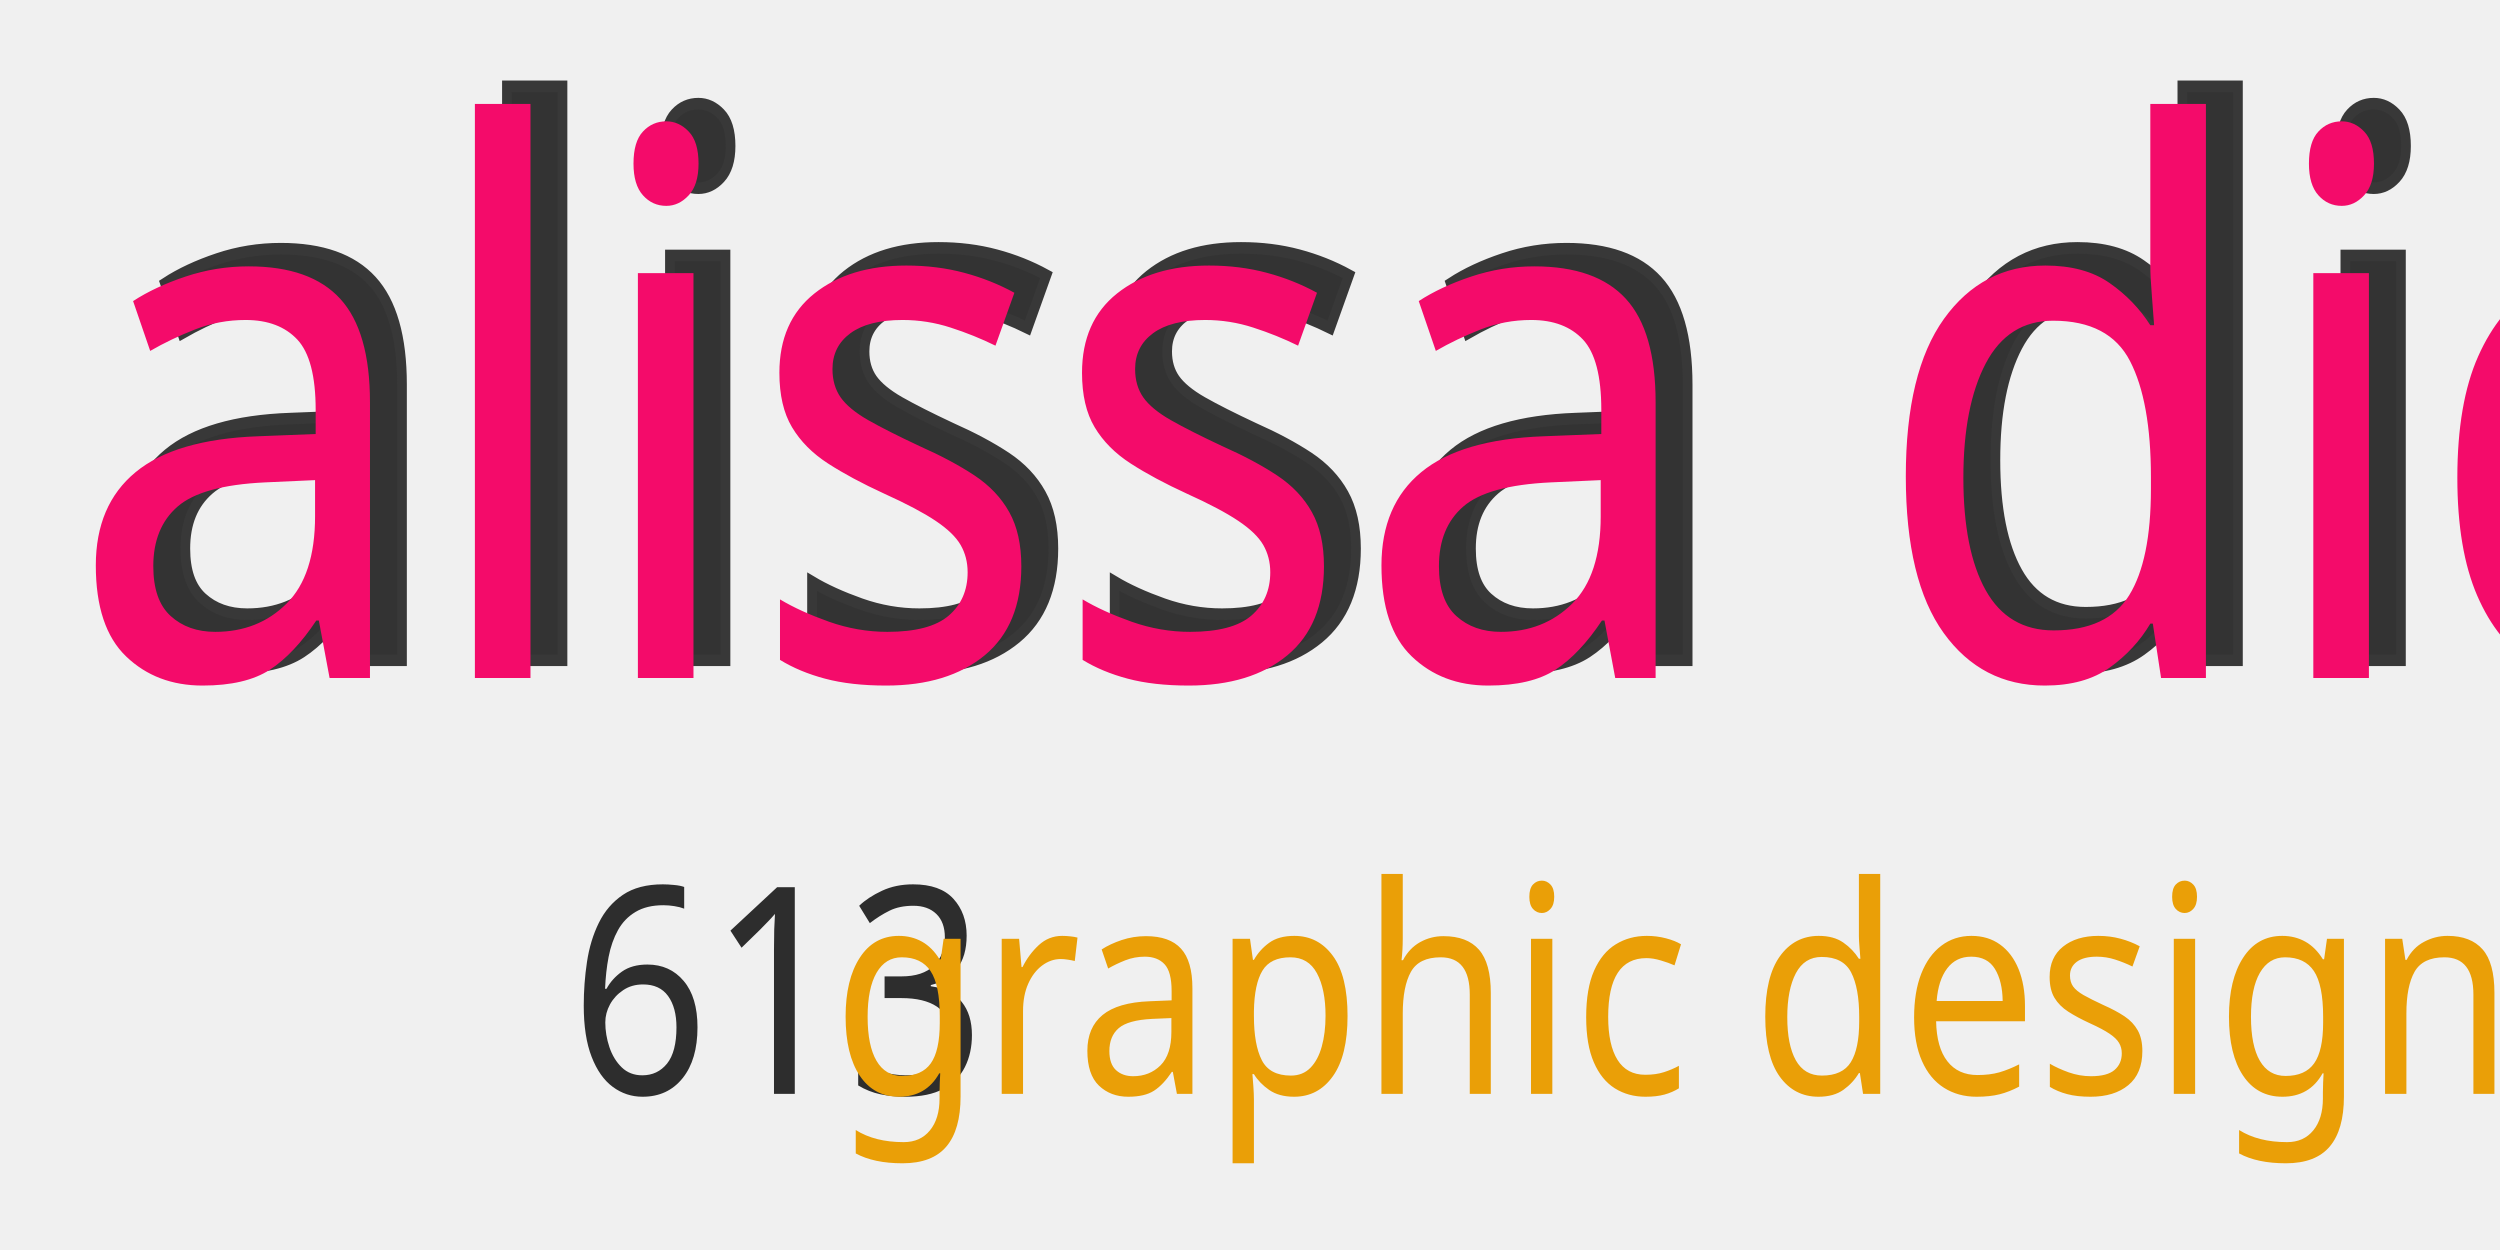
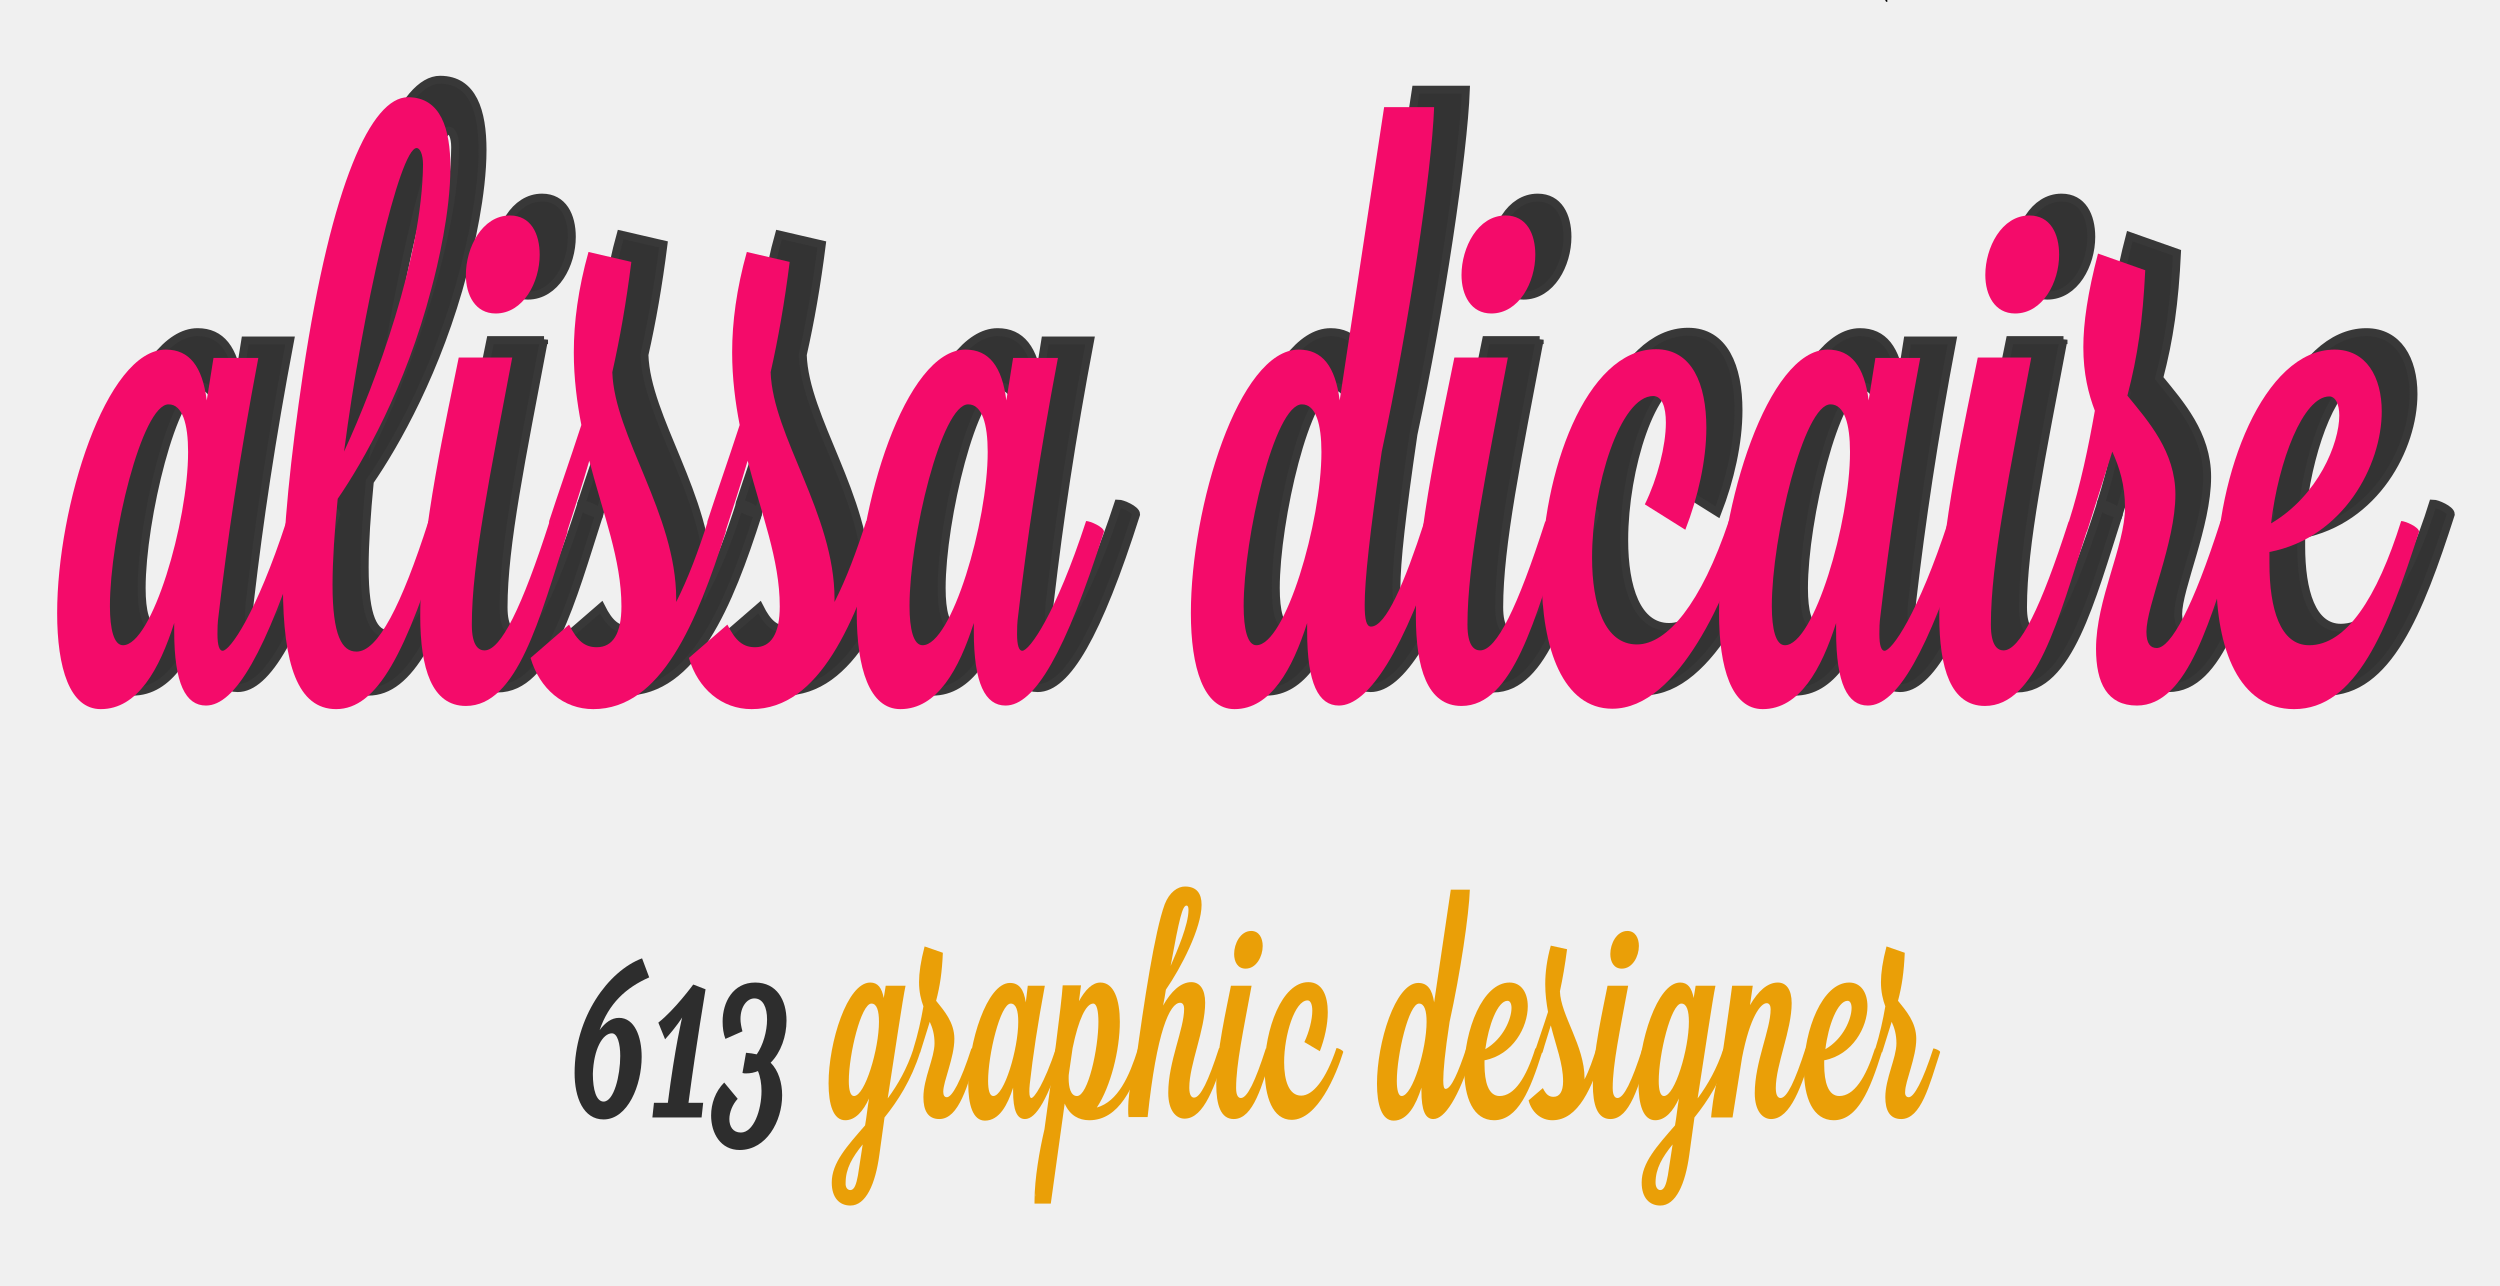
- <svg xmlns="http://www.w3.org/2000/svg" version="1.1" id="Layer_1" x="0px" y="0px" viewBox="90 288 432 216" enable-background="new 90 288 432 216" xml:space="preserve">
-   <text transform="matrix(0.8364 0 0 1 107.0738 402.0993)" fill="#333333" stroke="#383838" stroke-width="2" stroke-miterlimit="10" font-family="'Lavanderia-Sturdy'" font-size="130.522">alissa dicaire</text>
-   <path fill="#FFFFFF" stroke="#000000" stroke-miterlimit="10" d="M416.1,283.9L416.1,283.9C415.8,283.9,415.8,283.9,416.1,283.9  L416.1,283.9z" />
-   <text transform="matrix(0.8364 0 0 1 101.5381 405.1529)" fill="#F40B6A" font-family="'Lavanderia-Sturdy'" font-size="130.522">alissa dicaire</text>
+ <svg xmlns="http://www.w3.org/2000/svg" version="1.1" id="Layer_1" x="0px" y="0px" viewBox="0 0 630 324" enable-background="new 0 0 630 324" xml:space="preserve">
+   <g enable-background="new    ">
+     <path fill="#333333" d="M61.8,85.8h11.3c-4.8,25.3-7.8,45.9-10,64.7c-0.3,2.1-0.3,3.6-0.3,4.9c0,2.9,0.5,4.2,1.3,4.2   c1.8,0,8.4-9.1,16.1-32.7c1,0,4.5,1.5,4.5,2.7c-9.7,30.5-17.5,43.8-24.8,43.8c-5.1,0-8-5.5-8-18.7c0-0.6,0-1.3,0-2.1   c-3.7,11.6-9.2,21.7-18.5,21.7c-7.8,0-11-10.3-11-24.2c0-26.8,12.3-66.4,27.4-66.4c5.9,0,9.2,4.2,10.3,12.8L61.8,85.8z M35.7,148.2   c0,5.9,1,9.9,3.3,9.9c7.3,0,16.4-31,16.4-48.7c0-7-1.4-12-4.9-12C43.8,97.4,35.7,130.9,35.7,148.2z" />
+     <path fill="#333333" d="M116.1,126.9c0.8,0,3.8,1.5,3.8,2.5c0,0.2,0,0.2,0,0.2c-9.4,30.5-16.7,44.7-27.1,44.7   c-9.6,0-13.4-11.2-13.4-31c0-13.9,1.9-32.2,5.1-53.9c7.2-47.8,17.2-69.3,26.4-69.3c8.3,0,10.7,8,10.7,17.7   c0,11.2-3.2,24.7-4.8,30.6c-6.5,24.9-17.2,43.6-23.6,52.9c-0.8,8.2-1.3,15.6-1.3,21.7c0,12.8,2.4,16.8,6,16.8   C103.2,159.8,109.3,148,116.1,126.9z M113.1,32.9c-4.3,0-13.7,41.1-18.3,76.5c8-17.3,19.7-49.1,19.9-72.3   C114.7,34.4,113.9,32.9,113.1,32.9z" />
+     <path fill="#333333" d="M137.1,85.6c-5.6,29.7-10.2,51.8-10.2,67.4c0,5.5,1.8,6.5,3.2,6.5c4.1,0,9.4-10.7,16.4-32.5   c0.8,0,4.5,1.3,4.5,2.5v0.2c-7,21.7-12.6,43.8-25.6,43.8c-8.6,0-11.5-9.5-11.5-22.7c0-21.1,7-51.4,9.7-65.1H137.1z M125.5,64.8   c0-6.9,4.1-15,11.1-15c5.3,0,7.5,4.6,7.5,9.9c0,6.9-4.1,14.8-11.1,14.8C127.9,74.5,125.5,70,125.5,64.8z" />
+     <path fill="#333333" d="M151.5,153c2.1,4.2,4,5.7,7,5.7c4,0,6.2-3.4,6.2-10.3c0-11.8-4.6-23.2-8.1-36.7c-1.8,6.3-3.8,12.2-5.6,17.9   c0,0-4.5-1-4.5-2.5v-0.2c2.1-6.5,5.1-15,8.1-24.2c-1.1-5.7-1.9-11.8-1.9-18.3c0-7.6,1.1-16,3.7-25.3l10.8,2.5   c-1.3,10.3-2.9,19.4-4.8,27.8c0.5,16,16.1,35.8,16.1,57.1v0.8c3-5.9,5.6-12.9,8-20.4c1,0,4.5,1.5,4.5,2.7   c-7.3,22.8-16.2,44.7-33.4,44.7c-7.5,0-13.5-5.1-15.8-12.9L151.5,153z" />
+     <path fill="#333333" d="M191.4,153c2.1,4.2,4,5.7,7,5.7c4,0,6.2-3.4,6.2-10.3c0-11.8-4.6-23.2-8.1-36.7c-1.8,6.3-3.8,12.2-5.6,17.9   c0,0-4.5-1-4.5-2.5v-0.2c2.1-6.5,5.1-15,8.1-24.2c-1.1-5.7-1.9-11.8-1.9-18.3c0-7.6,1.1-16,3.7-25.3l10.8,2.5   c-1.3,10.3-2.9,19.4-4.8,27.8c0.5,16,16.1,35.8,16.1,57.1v0.8c3-5.9,5.6-12.9,8-20.4c1,0,4.5,1.5,4.5,2.7   c-7.3,22.8-16.2,44.7-33.4,44.7c-7.5,0-13.5-5.1-15.8-12.9L191.4,153z" />
+     <path fill="#333333" d="M263.4,85.8h11.3c-4.8,25.3-7.8,45.9-10,64.7c-0.3,2.1-0.3,3.6-0.3,4.9c0,2.9,0.5,4.2,1.3,4.2   c1.8,0,8.4-9.1,16.1-32.7c1,0,4.5,1.5,4.5,2.7c-9.7,30.5-17.5,43.8-24.8,43.8c-5.1,0-8-5.5-8-18.7c0-0.6,0-1.3,0-2.1   c-3.7,11.6-9.2,21.7-18.5,21.7c-7.8,0-11-10.3-11-24.2c0-26.8,12.3-66.4,27.4-66.4c5.9,0,9.2,4.2,10.3,12.8L263.4,85.8z    M237.3,148.2c0,5.9,1,9.9,3.3,9.9c7.3,0,16.4-31,16.4-48.7c0-7-1.4-12-4.9-12C245.4,97.4,237.3,130.9,237.3,148.2z" />
+     <path fill="#333333" d="M356.8,22.6h12.6c-0.6,16.2-6.4,55.2-13.2,86.8c-3,20.4-4.3,32.4-4.3,38.6c0,4,0.5,5.5,1.6,5.5   c3.7,0,8.4-10.8,13.5-26.6c1,0,4.5,1.5,4.5,2.7c-9.7,30.5-18.8,43.8-26.1,43.8c-5.1,0-8-5.5-8-18.7c0-0.6,0-1.3,0-2.1   c-3.7,11.6-9.2,21.7-18.3,21.7c-7.8,0-11-10.5-11-24.2c0-26.8,12.1-66.4,27.2-66.4c5.9,0,9.2,4.2,10.3,12.8L356.8,22.6z    M321.5,148.2c0,5.9,1,9.9,3.2,9.9c7.3,0,16.4-31,16.4-48.7c0-7-1.4-12-4.9-12C329.3,97.4,321.5,131.1,321.5,148.2z" />
+     <path fill="#333333" d="M388,85.6c-5.6,29.7-10.2,51.8-10.2,67.4c0,5.5,1.8,6.5,3.2,6.5c4.1,0,9.4-10.7,16.4-32.5   c0.8,0,4.5,1.3,4.5,2.5v0.2c-7,21.7-12.6,43.8-25.6,43.8c-8.6,0-11.5-9.5-11.5-22.7c0-21.1,7-51.4,9.7-65.1H388z M376.4,64.8   c0-6.9,4.1-15,11.1-15c5.3,0,7.5,4.6,7.5,9.9c0,6.9-4.1,14.8-11.1,14.8C378.8,74.5,376.4,70,376.4,64.8z" />
+     <path fill="#333333" d="M422.6,122.7c3.2-6.5,5.3-14.8,5.3-20.6c0-4-1-6.7-3.2-6.7c-8.3,0-15.4,22.7-15.4,40.7   c0,12,3.2,21.9,11.3,21.9c7.6,0,16.2-10.3,23.2-31.2c1,0,4.5,1.5,4.5,2.7c-4.8,15.2-17,44.7-33.9,44.7c-12.4,0-17.8-15.2-17.8-33.3   c0-25.9,11.1-57.3,28.8-57.3c9.1,0,12.7,8.8,12.7,19.8c0,8.2-2.1,17.5-5.3,25.7L422.6,122.7z" />
+     <path fill="#333333" d="M480.7,85.8H492c-4.8,25.3-7.8,45.9-10,64.7c-0.3,2.1-0.3,3.6-0.3,4.9c0,2.9,0.5,4.2,1.3,4.2   c1.8,0,8.4-9.1,16.1-32.7c1,0,4.5,1.5,4.5,2.7c-9.7,30.5-17.5,43.8-24.8,43.8c-5.1,0-8-5.5-8-18.7c0-0.6,0-1.3,0-2.1   c-3.7,11.6-9.2,21.7-18.5,21.7c-7.8,0-11-10.3-11-24.2c0-26.8,12.3-66.4,27.4-66.4c5.9,0,9.2,4.2,10.3,12.8L480.7,85.8z    M454.6,148.2c0,5.9,1,9.9,3.3,9.9c7.3,0,16.4-31,16.4-48.7c0-7-1.4-12-4.9-12C462.7,97.4,454.6,130.9,454.6,148.2z" />
+     <path fill="#333333" d="M520,85.6c-5.6,29.7-10.2,51.8-10.2,67.4c0,5.5,1.8,6.5,3.2,6.5c4.1,0,9.4-10.7,16.4-32.5   c0.8,0,4.5,1.3,4.5,2.5v0.2c-7,21.7-12.6,43.8-25.6,43.8c-8.6,0-11.5-9.5-11.5-22.7c0-21.1,7-51.4,9.7-65.1H520z M508.4,64.8   c0-6.9,4.1-15,11.1-15c5.3,0,7.5,4.6,7.5,9.9c0,6.9-4.1,14.8-11.1,14.8C510.8,74.5,508.4,70,508.4,64.8z" />
+     <path fill="#333333" d="M551.5,158.9c3.5,0,9.1-10.1,16.1-32c0.8,0,4.5,1.3,4.5,2.5v0.2c-7,21.7-12.6,43.8-25.6,43.8   c-7.5,0-10.3-5.7-10.3-14.3c0-12.4,7.3-25.9,7.3-35.6c0-5.7-1.4-10.1-3.2-14.1l-6.4,20.2c0,0-4.5-1-4.5-2.5v-0.2   c2.9-9.1,4.9-18.7,6.5-27.8c-1.6-4.2-2.9-9.3-2.9-16c0-6.1,1.1-13.7,3.7-23.6l11.9,4.2c-0.6,12.6-1.9,21.7-4.5,31.6   c5.3,6.5,12.1,14.1,12.1,24.9c0,12.2-7.3,28-7.3,34.6C549,157.7,549.9,158.9,551.5,158.9z" />
+     <path fill="#333333" d="M613.1,126.9c1,0,4.5,1.5,4.5,2.7c-8,24.9-15.9,44.7-31.5,44.7c-13.9,0-19.6-15.2-19.6-33.1   c0-25.9,11.9-57.5,29.8-57.5c8,0,11.9,6.9,11.9,15.6c0,13.5-9.6,31.8-28.3,35.4c0,1,0,1.9,0,2.9c0,11.4,2.7,20.6,10,20.6   C599.3,158.1,607.1,146.3,613.1,126.9z M580.3,127.5c11.9-7,17.2-20.2,17.2-27.2c0-2.9-1-4.8-2.5-4.8   C588.5,95.5,582.3,111.7,580.3,127.5z" />
+   </g>
+   <g enable-background="new    ">
+     <path fill="none" stroke="#383838" stroke-width="2" stroke-miterlimit="10" d="M61.8,85.8h11.3c-4.8,25.3-7.8,45.9-10,64.7   c-0.3,2.1-0.3,3.6-0.3,4.9c0,2.9,0.5,4.2,1.3,4.2c1.8,0,8.4-9.1,16.1-32.7c1,0,4.5,1.5,4.5,2.7c-9.7,30.5-17.5,43.8-24.8,43.8   c-5.1,0-8-5.5-8-18.7c0-0.6,0-1.3,0-2.1c-3.7,11.6-9.2,21.7-18.5,21.7c-7.8,0-11-10.3-11-24.2c0-26.8,12.3-66.4,27.4-66.4   c5.9,0,9.2,4.2,10.3,12.8L61.8,85.8z M35.7,148.2c0,5.9,1,9.9,3.3,9.9c7.3,0,16.4-31,16.4-48.7c0-7-1.4-12-4.9-12   C43.8,97.4,35.7,130.9,35.7,148.2z" />
+     <path fill="none" stroke="#383838" stroke-width="2" stroke-miterlimit="10" d="M116.1,126.9c0.8,0,3.8,1.5,3.8,2.5   c0,0.2,0,0.2,0,0.2c-9.4,30.5-16.7,44.7-27.1,44.7c-9.6,0-13.4-11.2-13.4-31c0-13.9,1.9-32.2,5.1-53.9   c7.2-47.8,17.2-69.3,26.4-69.3c8.3,0,10.7,8,10.7,17.7c0,11.2-3.2,24.7-4.8,30.6c-6.5,24.9-17.2,43.6-23.6,52.9   c-0.8,8.2-1.3,15.6-1.3,21.7c0,12.8,2.4,16.8,6,16.8C103.2,159.8,109.3,148,116.1,126.9z M113.1,32.9c-4.3,0-13.7,41.1-18.3,76.5   c8-17.3,19.7-49.1,19.9-72.3C114.7,34.4,113.9,32.9,113.1,32.9z" />
+     <path fill="none" stroke="#383838" stroke-width="2" stroke-miterlimit="10" d="M137.1,85.6c-5.6,29.7-10.2,51.8-10.2,67.4   c0,5.5,1.8,6.5,3.2,6.5c4.1,0,9.4-10.7,16.4-32.5c0.8,0,4.5,1.3,4.5,2.5v0.2c-7,21.7-12.6,43.8-25.6,43.8   c-8.6,0-11.5-9.5-11.5-22.7c0-21.1,7-51.4,9.7-65.1H137.1z M125.5,64.8c0-6.9,4.1-15,11.1-15c5.3,0,7.5,4.6,7.5,9.9   c0,6.9-4.1,14.8-11.1,14.8C127.9,74.5,125.5,70,125.5,64.8z" />
+     <path fill="none" stroke="#383838" stroke-width="2" stroke-miterlimit="10" d="M151.5,153c2.1,4.2,4,5.7,7,5.7   c4,0,6.2-3.4,6.2-10.3c0-11.8-4.6-23.2-8.1-36.7c-1.8,6.3-3.8,12.2-5.6,17.9c0,0-4.5-1-4.5-2.5v-0.2c2.1-6.5,5.1-15,8.1-24.2   c-1.1-5.7-1.9-11.8-1.9-18.3c0-7.6,1.1-16,3.7-25.3l10.8,2.5c-1.3,10.3-2.9,19.4-4.8,27.8c0.5,16,16.1,35.8,16.1,57.1v0.8   c3-5.9,5.6-12.9,8-20.4c1,0,4.5,1.5,4.5,2.7c-7.3,22.8-16.2,44.7-33.4,44.7c-7.5,0-13.5-5.1-15.8-12.9L151.5,153z" />
+     <path fill="none" stroke="#383838" stroke-width="2" stroke-miterlimit="10" d="M191.4,153c2.1,4.2,4,5.7,7,5.7   c4,0,6.2-3.4,6.2-10.3c0-11.8-4.6-23.2-8.1-36.7c-1.8,6.3-3.8,12.2-5.6,17.9c0,0-4.5-1-4.5-2.5v-0.2c2.1-6.5,5.1-15,8.1-24.2   c-1.1-5.7-1.9-11.8-1.9-18.3c0-7.6,1.1-16,3.7-25.3l10.8,2.5c-1.3,10.3-2.9,19.4-4.8,27.8c0.5,16,16.1,35.8,16.1,57.1v0.8   c3-5.9,5.6-12.9,8-20.4c1,0,4.5,1.5,4.5,2.7c-7.3,22.8-16.2,44.7-33.4,44.7c-7.5,0-13.5-5.1-15.8-12.9L191.4,153z" />
+     <path fill="none" stroke="#383838" stroke-width="2" stroke-miterlimit="10" d="M263.4,85.8h11.3c-4.8,25.3-7.8,45.9-10,64.7   c-0.3,2.1-0.3,3.6-0.3,4.9c0,2.9,0.5,4.2,1.3,4.2c1.8,0,8.4-9.1,16.1-32.7c1,0,4.5,1.5,4.5,2.7c-9.7,30.5-17.5,43.8-24.8,43.8   c-5.1,0-8-5.5-8-18.7c0-0.6,0-1.3,0-2.1c-3.7,11.6-9.2,21.7-18.5,21.7c-7.8,0-11-10.3-11-24.2c0-26.8,12.3-66.4,27.4-66.4   c5.9,0,9.2,4.2,10.3,12.8L263.4,85.8z M237.3,148.2c0,5.9,1,9.9,3.3,9.9c7.3,0,16.4-31,16.4-48.7c0-7-1.4-12-4.9-12   C245.4,97.4,237.3,130.9,237.3,148.2z" />
+     <path fill="none" stroke="#383838" stroke-width="2" stroke-miterlimit="10" d="M356.8,22.6h12.6c-0.6,16.2-6.4,55.2-13.2,86.8   c-3,20.4-4.3,32.4-4.3,38.6c0,4,0.5,5.5,1.6,5.5c3.7,0,8.4-10.8,13.5-26.6c1,0,4.5,1.5,4.5,2.7c-9.7,30.5-18.8,43.8-26.1,43.8   c-5.1,0-8-5.5-8-18.7c0-0.6,0-1.3,0-2.1c-3.7,11.6-9.2,21.7-18.3,21.7c-7.8,0-11-10.5-11-24.2c0-26.8,12.1-66.4,27.2-66.4   c5.9,0,9.2,4.2,10.3,12.8L356.8,22.6z M321.5,148.2c0,5.9,1,9.9,3.2,9.9c7.3,0,16.4-31,16.4-48.7c0-7-1.4-12-4.9-12   C329.3,97.4,321.5,131.1,321.5,148.2z" />
+     <path fill="none" stroke="#383838" stroke-width="2" stroke-miterlimit="10" d="M388,85.6c-5.6,29.7-10.2,51.8-10.2,67.4   c0,5.5,1.8,6.5,3.2,6.5c4.1,0,9.4-10.7,16.4-32.5c0.8,0,4.5,1.3,4.5,2.5v0.2c-7,21.7-12.6,43.8-25.6,43.8   c-8.6,0-11.5-9.5-11.5-22.7c0-21.1,7-51.4,9.7-65.1H388z M376.4,64.8c0-6.9,4.1-15,11.1-15c5.3,0,7.5,4.6,7.5,9.9   c0,6.9-4.1,14.8-11.1,14.8C378.8,74.5,376.4,70,376.4,64.8z" />
+     <path fill="none" stroke="#383838" stroke-width="2" stroke-miterlimit="10" d="M422.6,122.7c3.2-6.5,5.3-14.8,5.3-20.6   c0-4-1-6.7-3.2-6.7c-8.3,0-15.4,22.7-15.4,40.7c0,12,3.2,21.9,11.3,21.9c7.6,0,16.2-10.3,23.2-31.2c1,0,4.5,1.5,4.5,2.7   c-4.8,15.2-17,44.7-33.9,44.7c-12.4,0-17.8-15.2-17.8-33.3c0-25.9,11.1-57.3,28.8-57.3c9.1,0,12.7,8.8,12.7,19.8   c0,8.2-2.1,17.5-5.3,25.7L422.6,122.7z" />
+     <path fill="none" stroke="#383838" stroke-width="2" stroke-miterlimit="10" d="M480.7,85.8H492c-4.8,25.3-7.8,45.9-10,64.7   c-0.3,2.1-0.3,3.6-0.3,4.9c0,2.9,0.5,4.2,1.3,4.2c1.8,0,8.4-9.1,16.1-32.7c1,0,4.5,1.5,4.5,2.7c-9.7,30.5-17.5,43.8-24.8,43.8   c-5.1,0-8-5.5-8-18.7c0-0.6,0-1.3,0-2.1c-3.7,11.6-9.2,21.7-18.5,21.7c-7.8,0-11-10.3-11-24.2c0-26.8,12.3-66.4,27.4-66.4   c5.9,0,9.2,4.2,10.3,12.8L480.7,85.8z M454.6,148.2c0,5.9,1,9.9,3.3,9.9c7.3,0,16.4-31,16.4-48.7c0-7-1.4-12-4.9-12   C462.7,97.4,454.6,130.9,454.6,148.2z" />
+     <path fill="none" stroke="#383838" stroke-width="2" stroke-miterlimit="10" d="M520,85.6c-5.6,29.7-10.2,51.8-10.2,67.4   c0,5.5,1.8,6.5,3.2,6.5c4.1,0,9.4-10.7,16.4-32.5c0.8,0,4.5,1.3,4.5,2.5v0.2c-7,21.7-12.6,43.8-25.6,43.8   c-8.6,0-11.5-9.5-11.5-22.7c0-21.1,7-51.4,9.7-65.1H520z M508.4,64.8c0-6.9,4.1-15,11.1-15c5.3,0,7.5,4.6,7.5,9.9   c0,6.9-4.1,14.8-11.1,14.8C510.8,74.5,508.4,70,508.4,64.8z" />
+     <path fill="none" stroke="#383838" stroke-width="2" stroke-miterlimit="10" d="M551.5,158.9c3.5,0,9.1-10.1,16.1-32   c0.8,0,4.5,1.3,4.5,2.5v0.2c-7,21.7-12.6,43.8-25.6,43.8c-7.5,0-10.3-5.7-10.3-14.3c0-12.4,7.3-25.9,7.3-35.6   c0-5.7-1.4-10.1-3.2-14.1l-6.4,20.2c0,0-4.5-1-4.5-2.5v-0.2c2.9-9.1,4.9-18.7,6.5-27.8c-1.6-4.2-2.9-9.3-2.9-16   c0-6.1,1.1-13.7,3.7-23.6l11.9,4.2c-0.6,12.6-1.9,21.7-4.5,31.6c5.3,6.5,12.1,14.1,12.1,24.9c0,12.2-7.3,28-7.3,34.6   C549,157.7,549.9,158.9,551.5,158.9z" />
+     <path fill="none" stroke="#383838" stroke-width="2" stroke-miterlimit="10" d="M613.1,126.9c1,0,4.5,1.5,4.5,2.7   c-8,24.9-15.9,44.7-31.5,44.7c-13.9,0-19.6-15.2-19.6-33.1c0-25.9,11.9-57.5,29.8-57.5c8,0,11.9,6.9,11.9,15.6   c0,13.5-9.6,31.8-28.3,35.4c0,1,0,1.9,0,2.9c0,11.4,2.7,20.6,10,20.6C599.3,158.1,607.1,146.3,613.1,126.9z M580.3,127.5   c11.9-7,17.2-20.2,17.2-27.2c0-2.9-1-4.8-2.5-4.8C588.5,95.5,582.3,111.7,580.3,127.5z" />
+   </g>
+   <path fill="#FFFFFF" stroke="#000000" stroke-miterlimit="10" d="M475.6,0L475.6,0C475.1,0,475.1,0,475.6,0L475.6,0z" />
+   <g enable-background="new    ">
+     <path fill="#F40B6A" d="M53.8,90.2h11.3c-4.8,25.3-7.8,45.9-10,64.7c-0.3,2.1-0.3,3.6-0.3,4.9c0,2.9,0.5,4.2,1.3,4.2   c1.8,0,8.4-9.1,16.1-32.7c1,0,4.5,1.5,4.5,2.7c-9.7,30.5-17.5,43.8-24.8,43.8c-5.1,0-8-5.5-8-18.7c0-0.6,0-1.3,0-2.1   c-3.7,11.6-9.2,21.7-18.5,21.7c-7.8,0-11-10.3-11-24.2c0-26.8,12.3-66.4,27.4-66.4c5.9,0,9.2,4.2,10.3,12.8L53.8,90.2z M27.7,152.7   c0,5.9,1,9.9,3.3,9.9c7.3,0,16.4-31,16.4-48.7c0-7-1.4-12-4.9-12C35.8,101.8,27.7,135.3,27.7,152.7z" />
+     <path fill="#F40B6A" d="M108,131.3c0.8,0,3.8,1.5,3.8,2.5c0,0.2,0,0.2,0,0.2c-9.4,30.5-16.7,44.7-27.1,44.7   c-9.6,0-13.4-11.2-13.4-31c0-13.9,1.9-32.2,5.1-53.9c7.2-47.8,17.2-69.3,26.4-69.3c8.3,0,10.7,8,10.7,17.7   c0,11.2-3.2,24.7-4.8,30.6c-6.5,24.9-17.2,43.6-23.6,52.9c-0.8,8.2-1.3,15.6-1.3,21.7c0,12.8,2.4,16.8,6,16.8   C95.2,164.3,101.2,152.5,108,131.3z M105,37.3c-4.3,0-13.7,41.1-18.3,76.5c8-17.3,19.7-49.1,19.9-72.3   C106.6,38.8,105.8,37.3,105,37.3z" />
+     <path fill="#F40B6A" d="M129.1,90c-5.6,29.7-10.2,51.8-10.2,67.4c0,5.5,1.8,6.5,3.2,6.5c4.1,0,9.4-10.7,16.4-32.5   c0.8,0,4.5,1.3,4.5,2.5v0.2c-7,21.7-12.6,43.8-25.6,43.8c-8.6,0-11.5-9.5-11.5-22.7c0-21.1,7-51.4,9.7-65.1H129.1z M117.4,69.3   c0-6.9,4.1-15,11.1-15c5.3,0,7.5,4.6,7.5,9.9c0,6.9-4.1,14.8-11.1,14.8C119.8,79,117.4,74.4,117.4,69.3z" />
+     <path fill="#F40B6A" d="M143.4,157.4c2.1,4.2,4,5.7,7,5.7c4,0,6.2-3.4,6.2-10.3c0-11.8-4.6-23.2-8.1-36.7   c-1.8,6.3-3.8,12.2-5.6,17.9c0,0-4.5-1-4.5-2.5v-0.2c2.1-6.5,5.1-15,8.1-24.2c-1.1-5.7-1.9-11.8-1.9-18.3c0-7.6,1.1-16,3.7-25.3   l10.8,2.5c-1.3,10.3-2.9,19.4-4.8,27.8c0.5,16,16.1,35.8,16.1,57.1v0.8c3-5.9,5.6-12.9,8-20.4c1,0,4.5,1.5,4.5,2.7   c-7.3,22.8-16.2,44.7-33.4,44.7c-7.5,0-13.5-5.1-15.8-12.9L143.4,157.4z" />
+     <path fill="#F40B6A" d="M183.3,157.4c2.1,4.2,4,5.7,7,5.7c4,0,6.2-3.4,6.2-10.3c0-11.8-4.6-23.2-8.1-36.7   c-1.8,6.3-3.8,12.2-5.6,17.9c0,0-4.5-1-4.5-2.5v-0.2c2.1-6.5,5.1-15,8.1-24.2c-1.1-5.7-1.9-11.8-1.9-18.3c0-7.6,1.1-16,3.7-25.3   l10.8,2.5c-1.3,10.3-2.9,19.4-4.8,27.8c0.5,16,16.1,35.8,16.1,57.1v0.8c3-5.9,5.6-12.9,8-20.4c1,0,4.5,1.5,4.5,2.7   c-7.3,22.8-16.2,44.7-33.4,44.7c-7.5,0-13.5-5.1-15.8-12.9L183.3,157.4z" />
+     <path fill="#F40B6A" d="M255.3,90.2h11.3c-4.8,25.3-7.8,45.9-10,64.7c-0.3,2.1-0.3,3.6-0.3,4.9c0,2.9,0.5,4.2,1.3,4.2   c1.8,0,8.4-9.1,16.1-32.7c1,0,4.5,1.5,4.5,2.7c-9.7,30.5-17.5,43.8-24.8,43.8c-5.1,0-8-5.5-8-18.7c0-0.6,0-1.3,0-2.1   c-3.7,11.6-9.2,21.7-18.5,21.7c-7.8,0-11-10.3-11-24.2c0-26.8,12.3-66.4,27.4-66.4c5.9,0,9.2,4.2,10.3,12.8L255.3,90.2z    M229.2,152.7c0,5.9,1,9.9,3.3,9.9c7.3,0,16.4-31,16.4-48.7c0-7-1.4-12-4.9-12C237.3,101.8,229.2,135.3,229.2,152.7z" />
+     <path fill="#F40B6A" d="M348.8,27h12.6c-0.6,16.2-6.4,55.2-13.2,86.8c-3,20.4-4.3,32.4-4.3,38.6c0,4,0.5,5.5,1.6,5.5   c3.7,0,8.4-10.8,13.5-26.6c1,0,4.5,1.5,4.5,2.7c-9.7,30.5-18.8,43.8-26.1,43.8c-5.1,0-8-5.5-8-18.7c0-0.6,0-1.3,0-2.1   c-3.7,11.6-9.2,21.7-18.3,21.7c-7.8,0-11-10.5-11-24.2c0-26.8,12.1-66.4,27.2-66.4c5.9,0,9.2,4.2,10.3,12.8L348.8,27z M313.4,152.7   c0,5.9,1,9.9,3.2,9.9c7.3,0,16.4-31,16.4-48.7c0-7-1.4-12-4.9-12C321.2,101.8,313.4,135.5,313.4,152.7z" />
+     <path fill="#F40B6A" d="M380,90c-5.6,29.7-10.2,51.8-10.2,67.4c0,5.5,1.8,6.5,3.2,6.5c4.1,0,9.4-10.7,16.4-32.5   c0.8,0,4.5,1.3,4.5,2.5v0.2c-7,21.7-12.6,43.8-25.6,43.8c-8.6,0-11.5-9.5-11.5-22.7c0-21.1,7-51.4,9.7-65.1H380z M368.3,69.3   c0-6.9,4.1-15,11.1-15c5.3,0,7.5,4.6,7.5,9.9c0,6.9-4.1,14.8-11.1,14.8C370.7,79,368.3,74.4,368.3,69.3z" />
+     <path fill="#F40B6A" d="M414.5,127.1c3.2-6.5,5.3-14.8,5.3-20.6c0-4-1-6.7-3.2-6.7c-8.3,0-15.4,22.7-15.4,40.7   c0,12,3.2,21.9,11.3,21.9c7.6,0,16.2-10.3,23.2-31.2c1,0,4.5,1.5,4.5,2.7c-4.8,15.2-17,44.7-33.9,44.7c-12.4,0-17.8-15.2-17.8-33.3   c0-25.9,11.1-57.3,28.8-57.3c9.1,0,12.7,8.8,12.7,19.8c0,8.2-2.1,17.5-5.3,25.7L414.5,127.1z" />
+     <path fill="#F40B6A" d="M472.6,90.2h11.3c-4.8,25.3-7.8,45.9-10,64.7c-0.3,2.1-0.3,3.6-0.3,4.9c0,2.9,0.5,4.2,1.3,4.2   c1.8,0,8.4-9.1,16.1-32.7c1,0,4.5,1.5,4.5,2.7c-9.7,30.5-17.5,43.8-24.8,43.8c-5.1,0-8-5.5-8-18.7c0-0.6,0-1.3,0-2.1   c-3.7,11.6-9.2,21.7-18.5,21.7c-7.8,0-11-10.3-11-24.2c0-26.8,12.3-66.4,27.4-66.4c5.9,0,9.2,4.2,10.3,12.8L472.6,90.2z    M446.5,152.7c0,5.9,1,9.9,3.3,9.9c7.3,0,16.4-31,16.4-48.7c0-7-1.4-12-4.9-12C454.6,101.8,446.5,135.3,446.5,152.7z" />
+     <path fill="#F40B6A" d="M511.9,90c-5.6,29.7-10.2,51.8-10.2,67.4c0,5.5,1.8,6.5,3.2,6.5c4.1,0,9.4-10.7,16.4-32.5   c0.8,0,4.5,1.3,4.5,2.5v0.2c-7,21.7-12.6,43.8-25.6,43.8c-8.6,0-11.5-9.5-11.5-22.7c0-21.1,7-51.4,9.7-65.1H511.9z M500.3,69.3   c0-6.9,4.1-15,11.1-15c5.3,0,7.5,4.6,7.5,9.9c0,6.9-4.1,14.8-11.1,14.8C502.7,79,500.3,74.4,500.3,69.3z" />
+     <path fill="#F40B6A" d="M543.5,163.3c3.5,0,9.1-10.1,16.1-32c0.8,0,4.5,1.3,4.5,2.5v0.2c-7,21.7-12.6,43.8-25.6,43.8   c-7.5,0-10.3-5.7-10.3-14.3c0-12.4,7.3-25.9,7.3-35.6c0-5.7-1.4-10.1-3.2-14.1l-6.4,20.2c0,0-4.5-1-4.5-2.5v-0.2   c2.9-9.1,4.9-18.7,6.5-27.8c-1.6-4.2-2.9-9.3-2.9-16c0-6.1,1.1-13.7,3.7-23.6l11.9,4.2c-0.6,12.6-1.9,21.7-4.5,31.6   c5.3,6.5,12.1,14.1,12.1,24.9c0,12.2-7.3,28-7.3,34.6C540.9,162.2,541.9,163.3,543.5,163.3z" />
+     <path fill="#F40B6A" d="M605.1,131.3c1,0,4.5,1.5,4.5,2.7c-8,24.9-15.9,44.7-31.5,44.7c-13.9,0-19.6-15.2-19.6-33.1   c0-25.9,11.9-57.5,29.8-57.5c8,0,11.9,6.9,11.9,15.6c0,13.5-9.6,31.8-28.3,35.4c0,1,0,1.9,0,2.9c0,11.4,2.7,20.6,10,20.6   C591.2,162.6,599,150.8,605.1,131.3z M572.3,131.9c11.9-7,17.2-20.2,17.2-27.2c0-2.9-1-4.8-2.5-4.8   C580.4,99.9,574.2,116.1,572.3,131.9z" />
+   </g>
  <g>
-     <text transform="matrix(0.8364 0 0 1 188.5714 477.0168)">
-       <tspan x="0" y="0" fill="#2D2D2D" font-family="'Lavanderia-Sturdy'" font-size="50">613</tspan>
-       <tspan x="45.1" y="0" fill="#3EBAB3" font-family="'Lavanderia-Sturdy'" font-size="50"> </tspan>
-       <tspan x="54.1" y="0" fill="#EA9F07" font-family="'Lavanderia-Sturdy'" font-size="50">graphic designer</tspan>
-     </text>
+     <g enable-background="new    ">
+       <path fill="#2D2D2D" d="M163.6,246.3c-5.9,2.6-10.2,6.6-12.5,13.3c1.4-1.9,3-3.1,4.9-3.1c3.9,0,5.7,4.7,5.7,9.8    c0,7.2-3.5,15.8-9.6,15.8c-5.1,0-7.3-5.5-7.3-11.7c0-14.1,8.5-25.7,17-28.9L163.6,246.3z M149.4,270.6c0,4.1,0.9,7,2.7,7    c2.6,0,4.2-6.5,4.2-11.5c0-3.1-0.7-5.7-2.1-5.7C151.9,260.4,149.6,264.3,149.4,270.6z" />
+       <path fill="#2D2D2D" d="M164.4,281.6l0.4-3.7h3.5c1.8-14.1,3.6-21.5,3.6-21.5s-1.3,2.2-4.3,5.5l-1.7-4.2c4.1-3.2,8.8-9.6,8.8-9.6    l3.1,1.2c-0.2,1.5-2.1,12.1-4.3,28.6h3.7l-0.4,3.7H164.4z" />
+       <path fill="#2D2D2D" d="M188,265.3c1,0.1,1.9,0.2,2.7,0.4c1.6-2.3,2.6-5.8,2.6-8.8c0-3-1-5.3-3.2-5.3c-1.8,0-3.5,2-3.5,5.2    c0,0.9,0.2,2,0.5,3.1l-4.3,1.9c-0.5-1.3-0.7-2.8-0.7-4.4c0-4.8,2.6-9.8,8.2-9.8c5.5,0,7.9,4.5,7.9,9.6c0,3.9-1.4,8-4,10.6    c2,2,2.9,5.1,2.9,8.2c0,6.6-4,13.8-10.7,13.8c-4.8,0-7.2-4.2-7.2-8.7c0-3,1.1-6.1,3.3-8.3l3.4,4.1c-1.3,1.4-2.1,3.4-2.1,5.1    c0,1.9,0.9,3.4,2.9,3.4c3.2,0,5.2-5.6,5.2-10.5c0-1.8-0.3-3.6-0.9-5c-0.9,0.4-1.9,0.6-3,0.6c-0.3,0-0.5,0-0.9-0.1L188,265.3z" />
+     </g>
+     <g enable-background="new    ">
+       <path fill="#EA9F07" d="M231.9,265.1C231.9,265.2,231.9,265.2,231.9,265.1c-2.3,7.2-5.7,12.4-9,16.5l-1.3,9.4    c-1,7.4-3.4,12.8-7.3,12.8c-2.7,0-4.7-1.9-4.7-5.8c0-5,3.9-9.2,8.4-14.4c0.4-2.2,0.6-4.5,1-6.8c-1.5,3.3-3.5,5.5-6,5.5    c-3,0-4.2-3.9-4.2-9.3c0-10.3,4.7-25.4,10.5-25.4c1.9,0,2.9,1.3,3.4,3.9l0.5-3.1h5c-0.7,3.2-2.7,16.8-4.5,28.4    c2.6-3.5,4.9-7.6,6.5-12.5C230.7,264.2,231.9,264.7,231.9,265.1z M214.3,299.9c1,0,1.5-1.5,1.9-3.7l1.2-7.8    c-2.6,3.2-4.3,6.1-4.3,9.6C213,299.3,213.6,299.9,214.3,299.9z M213.9,272.4c0,2.3,0.4,3.8,1.3,3.8c2.8,0,6.3-11.9,6.3-18.7    c0-2.7-0.5-4.6-1.9-4.6C217,252.9,213.9,265.7,213.9,272.4z" />
+       <path fill="#EA9F07" d="M238.6,276.5c1.3,0,3.5-3.9,6.2-12.3c0.3,0,1.7,0.5,1.7,0.9v0.1c-2.7,8.3-4.8,16.8-9.8,16.8    c-2.9,0-4-2.2-4-5.5c0-4.7,2.8-9.9,2.8-13.6c0-2.2-0.5-3.9-1.2-5.4l-2.4,7.7c0,0-1.7-0.4-1.7-0.9v-0.1c1.1-3.5,1.9-7.1,2.5-10.6    c-0.6-1.6-1.1-3.6-1.1-6.1c0-2.3,0.4-5.2,1.4-9l4.6,1.6c-0.2,4.8-0.7,8.3-1.7,12.1c2,2.5,4.6,5.4,4.6,9.6c0,4.7-2.8,10.7-2.8,13.3    C237.7,276,238,276.5,238.6,276.5z" />
+       <path fill="#EA9F07" d="M259,248.4h4.3c-1.8,9.7-3,17.6-3.8,24.8c-0.1,0.8-0.1,1.4-0.1,1.9c0,1.1,0.2,1.6,0.5,1.6    c0.7,0,3.2-3.5,6.2-12.5c0.4,0,1.7,0.6,1.7,1c-3.7,11.7-6.7,16.8-9.5,16.8c-2,0-3-2.1-3-7.1c0-0.2,0-0.5,0-0.8    c-1.4,4.4-3.5,8.3-7.1,8.3c-3,0-4.2-3.9-4.2-9.3c0-10.3,4.7-25.4,10.5-25.4c2.3,0,3.5,1.6,4,4.9L259,248.4z M249,272.4    c0,2.3,0.4,3.8,1.3,3.8c2.8,0,6.3-11.9,6.3-18.7c0-2.7-0.5-4.6-1.9-4.6C252.1,252.9,249,265.7,249,272.4z" />
+       <path fill="#EA9F07" d="M272.4,248.4l-0.5,3.9c1.6-2.9,3.4-4.7,5.4-4.7c3.4,0,4.9,4.3,4.9,9.9c0,7.1-2.3,16.3-5.8,21.6    c5.3-1.5,8.2-7.8,10.4-14.9c0.4,0,1.7,0.6,1.7,1c-2.8,8.8-6.5,17.1-14,17.1c-2.6,0-4.9-1.2-6.2-4.2l-3.5,25.2h-4.1    c0-0.2,0-0.4,0-0.7c0-5.6,1.3-12.9,2.5-18c1.9-13.7,4.3-31.4,4.6-36.3H272.4z M261,300.6c-0.1,0.4-0.1,0.9-0.1,1    C260.9,301.5,261,301.1,261,300.6z M261.3,298.8c-0.1,0.4-0.1,0.6-0.1,0.9C261.1,299.4,261.2,299.1,261.3,298.8z M269.4,270.3    c-0.1,0.4-0.1,0.9-0.1,1.4c0,2.3,0.5,4.5,2.1,4.5c2.8,0,5.4-12,5.4-18.7c0-2.7-0.4-4.6-1.3-4.6c-1.8,0-3.7,3.9-5.2,11.2    L269.4,270.3z" />
+       <path fill="#EA9F07" d="M284.4,281.6c-0.1-0.7-0.1-1.3-0.1-2c0-5.8,1.9-11.7,1.9-11.7c2.1-15.5,4.8-33.2,7.3-40    c1.2-3.1,3.3-4.5,5.1-4.5c3,0,4.2,1.8,4.2,4.6c0,5.9-5.2,15.9-9,21.4c-0.2,1.3-0.4,2.6-0.7,4c2-3.6,4.5-5.9,7.1-5.9    c2.1,0,3.5,1.7,3.5,5.2c0,6.8-4,15.5-4,21.4c0,2.1,0.7,2.5,1.2,2.5c1.6,0,3.6-4.1,6.3-12.5c0.4,0,1.7,0.6,1.7,1    c-2.7,8.3-5.4,16.8-10.4,16.8c-2.1,0-4.1-2-4.1-6.5c0-7.9,4-16,4-21.2c0-0.8-0.3-1.5-1-1.5c-2.6,0-5.9,7.1-8.2,28.8H284.4z     M299,228.2c-1,0-1.8,3.1-4,15.2c1.7-3.9,4.5-10.4,4.5-14.1C299.5,228.5,299.3,228.2,299,228.2z" />
+       <path fill="#EA9F07" d="M315.4,248.4c-2.1,11.4-3.9,19.8-3.9,25.8c0,2.1,0.7,2.5,1.2,2.5c1.6,0,3.6-4.1,6.3-12.5    c0.3,0,1.7,0.5,1.7,0.9v0.1c-2.7,8.3-4.8,16.8-9.8,16.8c-3.3,0-4.4-3.6-4.4-8.7c0-8.1,2.7-19.7,3.7-24.9H315.4z M311,240.4    c0-2.6,1.6-5.8,4.3-5.8c2,0,2.9,1.8,2.9,3.8c0,2.6-1.6,5.7-4.3,5.7C311.9,244.1,311,242.4,311,240.4z" />
+       <path fill="#EA9F07" d="M328.7,262.6c1.2-2.5,2-5.7,2-7.9c0-1.5-0.4-2.6-1.2-2.6c-3.2,0-5.9,8.7-5.9,15.6c0,4.6,1.2,8.4,4.3,8.4    c2.9,0,6.2-3.9,8.9-12c0.4,0,1.7,0.6,1.7,1c-1.8,5.8-6.5,17.1-13,17.1c-4.8,0-6.8-5.8-6.8-12.8c0-9.9,4.3-21.9,11-21.9    c3.5,0,4.9,3.4,4.9,7.6c0,3.1-0.8,6.7-2,9.8L328.7,262.6z" />
+       <path fill="#EA9F07" d="M365.6,224.2h4.8c-0.2,6.2-2.4,21.1-5.1,33.3c-1.2,7.8-1.6,12.4-1.6,14.8c0,1.5,0.2,2.1,0.6,2.1    c1.4,0,3.2-4.2,5.2-10.2c0.4,0,1.7,0.6,1.7,1c-3.7,11.7-7.2,16.8-10,16.8c-2,0-3-2.1-3-7.1c0-0.2,0-0.5,0-0.8    c-1.4,4.4-3.5,8.3-7,8.3c-3,0-4.2-4-4.2-9.3c0-10.3,4.6-25.4,10.4-25.4c2.3,0,3.5,1.6,4,4.9L365.6,224.2z M352,272.4    c0,2.3,0.4,3.8,1.2,3.8c2.8,0,6.3-11.9,6.3-18.7c0-2.7-0.5-4.6-1.9-4.6C355,252.9,352,265.8,352,272.4z" />
+       <path fill="#EA9F07" d="M386.9,264.2c0.4,0,1.7,0.6,1.7,1c-3,9.6-6.1,17.1-12.1,17.1c-5.3,0-7.5-5.8-7.5-12.7    c0-9.9,4.6-22,11.4-22c3,0,4.6,2.6,4.6,6c0,5.2-3.7,12.2-10.9,13.6c0,0.4,0,0.7,0,1.1c0,4.4,1,7.9,3.8,7.9    C381.6,276.2,384.6,271.6,386.9,264.2z M374.3,264.4c4.6-2.7,6.6-7.7,6.6-10.4c0-1.1-0.4-1.8-1-1.8    C377.4,252.2,375.1,258.4,374.3,264.4z" />
+       <path fill="#EA9F07" d="M388.8,274.2c0.8,1.6,1.5,2.2,2.7,2.2c1.5,0,2.4-1.3,2.4-3.9c0-4.5-1.8-8.9-3.1-14.1    c-0.7,2.4-1.5,4.7-2.1,6.9c0,0-1.7-0.4-1.7-0.9v-0.1c0.8-2.5,2-5.8,3.1-9.3c-0.4-2.2-0.7-4.5-0.7-7c0-2.9,0.4-6.1,1.4-9.7l4.1,0.9    c-0.5,3.9-1.1,7.4-1.8,10.6c0.2,6.1,6.2,13.7,6.2,21.9v0.3c1.2-2.3,2.1-5,3-7.8c0.4,0,1.7,0.6,1.7,1c-2.8,8.8-6.2,17.1-12.8,17.1    c-2.9,0-5.2-2-6-5L388.8,274.2z" />
+       <path fill="#EA9F07" d="M410.3,248.4c-2.1,11.4-3.9,19.8-3.9,25.8c0,2.1,0.7,2.5,1.2,2.5c1.6,0,3.6-4.1,6.3-12.5    c0.3,0,1.7,0.5,1.7,0.9v0.1c-2.7,8.3-4.8,16.8-9.8,16.8c-3.3,0-4.4-3.6-4.4-8.7c0-8.1,2.7-19.7,3.7-24.9H410.3z M405.8,240.4    c0-2.6,1.6-5.8,4.3-5.8c2,0,2.9,1.8,2.9,3.8c0,2.6-1.6,5.7-4.3,5.7C406.7,244.1,405.8,242.4,405.8,240.4z" />
+       <path fill="#EA9F07" d="M436,265.1C436,265.2,436,265.2,436,265.1c-2.3,7.2-5.7,12.4-9,16.5l-1.3,9.4c-1,7.4-3.4,12.8-7.3,12.8    c-2.7,0-4.7-1.9-4.7-5.8c0-5,3.9-9.2,8.4-14.4c0.4-2.2,0.6-4.5,1-6.8c-1.5,3.3-3.5,5.5-6,5.5c-3,0-4.2-3.9-4.2-9.3    c0-10.3,4.7-25.4,10.5-25.4c1.9,0,2.9,1.3,3.4,3.9l0.5-3.1h5c-0.7,3.2-2.7,16.8-4.5,28.4c2.6-3.5,4.9-7.6,6.5-12.5    C434.8,264.2,436,264.7,436,265.1z M418.4,299.9c1,0,1.5-1.5,1.9-3.7l1.2-7.8c-2.6,3.2-4.3,6.1-4.3,9.6    C417.2,299.3,417.8,299.9,418.4,299.9z M418,272.4c0,2.3,0.4,3.8,1.3,3.8c2.8,0,6.3-11.9,6.3-18.7c0-2.7-0.5-4.6-1.9-4.6    C421.1,252.9,418,265.7,418,272.4z" />
+       <path fill="#EA9F07" d="M431.2,281.6c0,0,0.5-6.6,2.3-12.1c1.2-8.2,2.3-15.6,3-21.1h5.2l-0.7,4.9c2-3.5,4.4-5.7,7-5.7    c2.1,0,3.5,1.7,3.5,5.2c0,6.8-4,15.5-4,21.4c0,2.1,0.7,2.5,1.2,2.5c1.6,0,3.6-4.1,6.3-12.5c0.4,0,1.7,0.6,1.7,1    c-2.7,8.3-5.4,16.8-10.4,16.8c-2.1,0-4.1-2-4.1-6.5c0-7.9,4-16,4-21.2c0-0.8-0.3-1.5-1-1.5c-1.5,0-4.2,3.4-6.2,13.7l-2.4,15.1    H431.2z" />
+       <path fill="#EA9F07" d="M472.5,264.2c0.4,0,1.7,0.6,1.7,1c-3,9.6-6.1,17.1-12.1,17.1c-5.3,0-7.5-5.8-7.5-12.7    c0-9.9,4.6-22,11.4-22c3,0,4.6,2.6,4.6,6c0,5.2-3.7,12.2-10.9,13.6c0,0.4,0,0.7,0,1.1c0,4.4,1,7.9,3.8,7.9    C467.2,276.2,470.2,271.6,472.5,264.2z M460,264.4c4.6-2.7,6.6-7.7,6.6-10.4c0-1.1-0.4-1.8-1-1.8    C463.1,252.2,460.7,258.4,460,264.4z" />
+       <path fill="#EA9F07" d="M481,276.5c1.3,0,3.5-3.9,6.2-12.3c0.3,0,1.7,0.5,1.7,0.9v0.1c-2.7,8.3-4.8,16.8-9.8,16.8    c-2.9,0-4-2.2-4-5.5c0-4.7,2.8-9.9,2.8-13.6c0-2.2-0.5-3.9-1.2-5.4l-2.4,7.7c0,0-1.7-0.4-1.7-0.9v-0.1c1.1-3.5,1.9-7.1,2.5-10.6    c-0.6-1.6-1.1-3.6-1.1-6.1c0-2.3,0.4-5.2,1.4-9l4.6,1.6c-0.2,4.8-0.7,8.3-1.7,12.1c2,2.5,4.6,5.4,4.6,9.6c0,4.7-2.8,10.7-2.8,13.3    C480,276,480.4,276.5,481,276.5z" />
+     </g>
  </g>
</svg>
